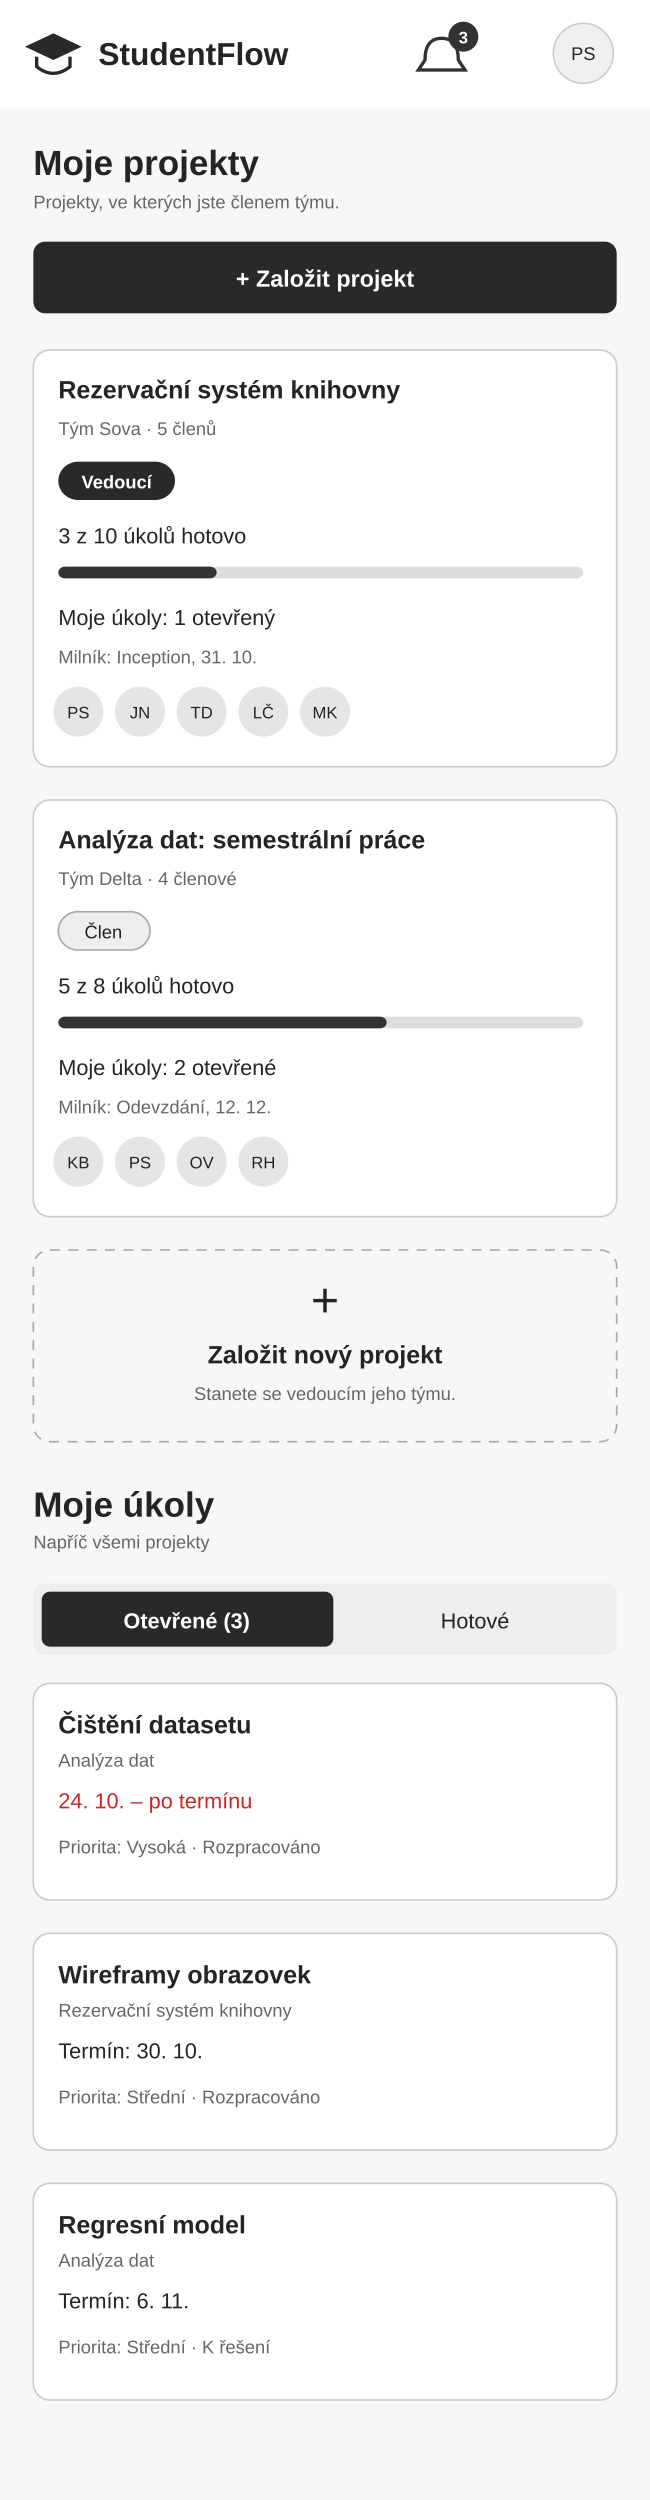
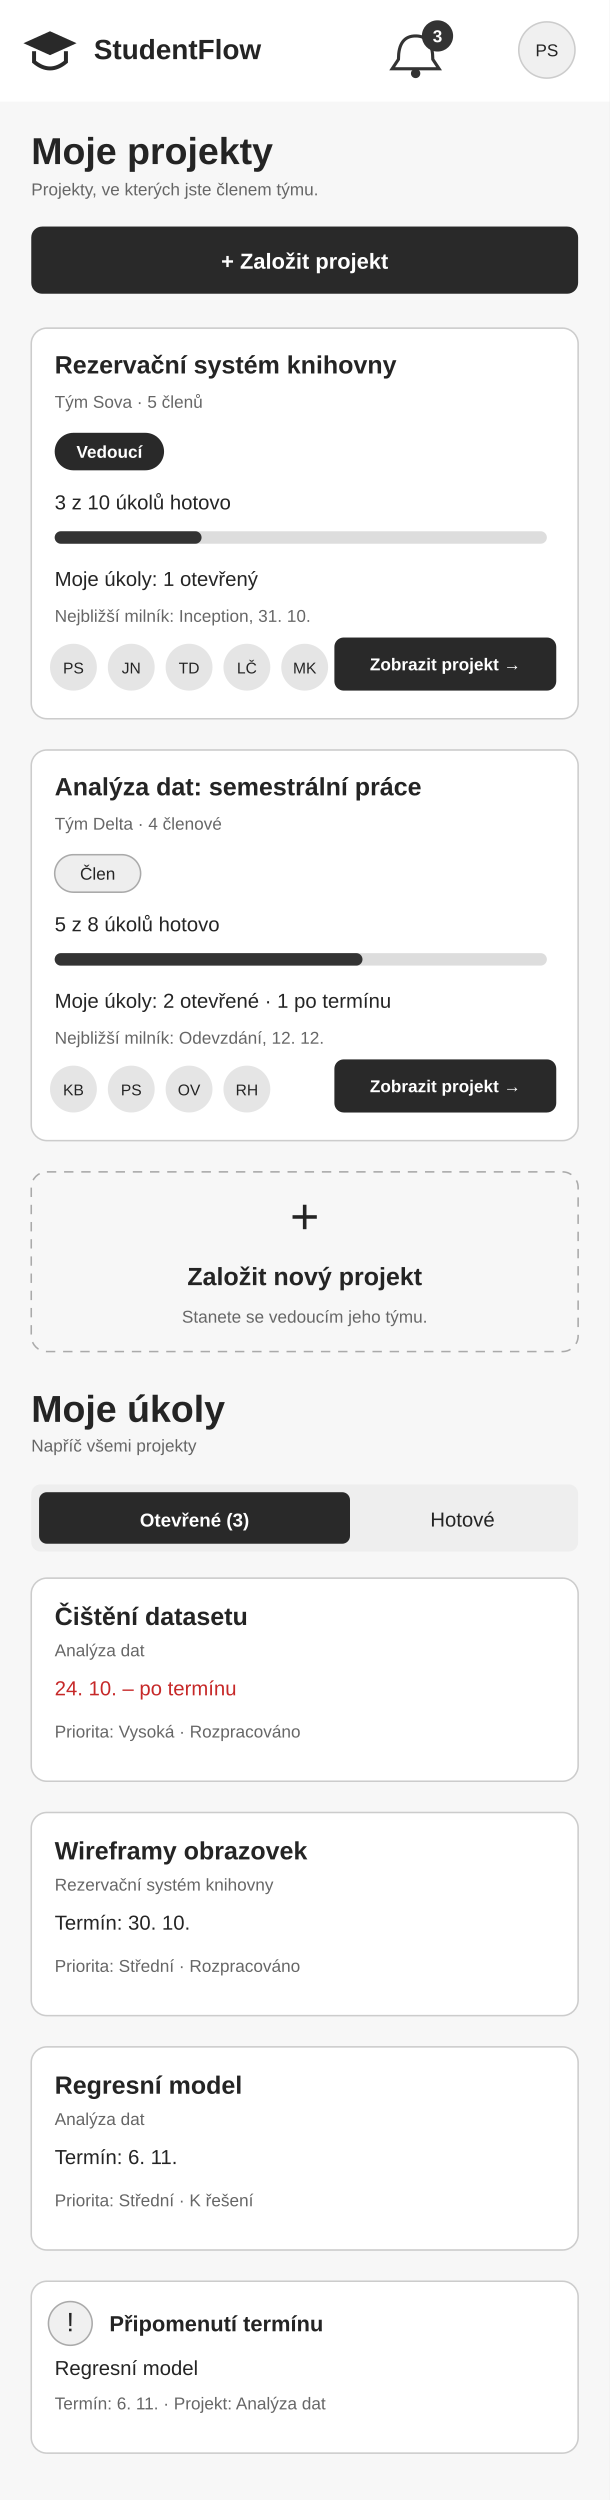
- <svg xmlns="http://www.w3.org/2000/svg" width="390" height="1500" viewBox="0 0 390 1500">
+ <svg xmlns="http://www.w3.org/2000/svg" width="390" height="1600" viewBox="0 0 390 1600">
  <style>
    text { font-family: Arial, sans-serif; fill: #242424; }
-     .heading { font-size: 21px; font-weight: bold; }
-     .title { font-size: 15px; font-weight: bold; }
+     .heading { font-size: 24px; font-weight: bold; }
+     .title { font-size: 16px; font-weight: bold; }
    .normal { font-size: 13px; }
    .small { font-size: 11px; fill: #666; }
-     .card { fill: white; stroke: #ccc; }
+     .card { fill: #fff; stroke: #ccc; }
    .dark { fill: #292929; }
    .button-text { fill: #fff; font-weight: bold; }
    .danger { fill: #c62828; }
+     .avatar { fill: #e5e5e5; }
+     .avatar-text { font-size: 10px; text-anchor: middle; }
+     .project-button-text { fill: #fff; font-size: 11px; font-weight: bold; text-anchor: middle; }
+     a { cursor: pointer; }
  </style>
-   <rect width="390" height="1500" fill="#f7f7f7" />
-   <rect width="390" height="65" fill="white" />
-   <path d="M15 28 L32 20 L49 28 L32 36 Z" fill="#292929" />
-   <path d="M22 34 V40 Q32 48 42 40 V34" stroke="#292929" stroke-width="2" fill="none" />
-   <text x="59" y="39" font-size="19" font-weight="bold">StudentFlow</text>
-   <path d="M255 36 Q255 23 265 23            Q275 23 275 36 L279 42 H251 Z" fill="none" stroke="#333" stroke-width="2" />
-   <circle cx="278" cy="22" r="9" fill="#333" />
-   <text x="278" y="26" font-size="10" text-anchor="middle" class="button-text">3</text>
+   <rect width="390" height="1600" fill="#f7f7f7" />
+   <rect width="390" height="65" fill="#fff" />
+   <a href="#dashboard">
+     <g transform="translate(15 20) scale(0.85)">
+       <path d="M0 9 L20 0 L40 9 L20 18 Z" fill="#292929" />
+       <path d="M8 15 V23 Q20 33 32 23 V15" fill="none" stroke="#292929" stroke-width="3" />
+     </g>
+     <text x="60.05" y="37.85" font-size="17.85" font-weight="bold">StudentFlow</text>
+   </a>
+   <g transform="translate(250 21)">
+     <path d="M5 17 Q5 2 16 2 Q27 2 27 17 L31 23 H1 Z" fill="none" stroke="#333" stroke-width="2" />
+     <circle cx="16" cy="26" r="3" fill="#333" />
+     <circle cx="30" cy="2" r="10" fill="#333" />
+     <text x="30" y="6" font-size="11" class="button-text" text-anchor="middle">3</text>
+   </g>
  <circle cx="350" cy="32" r="18" fill="#f0f0f0" stroke="#ccc" />
  <text x="350" y="36" font-size="11" text-anchor="middle">PS</text>
  <text x="20" y="105" class="heading">Moje projekty</text>
-   <text x="20" y="125" class="small">
-     Projekty, ve kterých jste členem týmu.
-   </text>
+   <text x="20" y="125" class="small">Projekty, ve kterých jste členem týmu.</text>
  <rect x="20" y="145" width="350" height="43" rx="7" class="dark" />
-   <text x="195" y="172" font-size="14" text-anchor="middle" class="button-text">
-     + Založit projekt
-   </text>
-   <rect x="20" y="210" width="350" height="250" rx="10" class="card" />
-   <text x="35" y="239" class="title">
-     Rezervační systém knihovny
-   </text>
-   <text x="35" y="261" class="small">
-     Tým Sova · 5 členů
-   </text>
-   <rect x="35" y="277" width="70" height="23" rx="12" class="dark" />
-   <text x="70" y="293" font-size="11" text-anchor="middle" class="button-text">
-     Vedoucí
-   </text>
-   <text x="35" y="326" class="normal">
-     3 z 10 úkolů hotovo
-   </text>
-   <rect x="35" y="340" width="315" height="7" rx="4" fill="#ddd" />
-   <rect x="35" y="340" width="95" height="7" rx="4" fill="#333" />
-   <text x="35" y="375" class="normal">
-     Moje úkoly: 1 otevřený
-   </text>
-   <text x="35" y="398" class="small">
-     Milník: Inception, 31. 10.
-   </text>
-   <g>
-     <circle cx="47" cy="427" r="15" fill="#e5e5e5" />
-     <circle cx="84" cy="427" r="15" fill="#e5e5e5" />
-     <circle cx="121" cy="427" r="15" fill="#e5e5e5" />
-     <circle cx="158" cy="427" r="15" fill="#e5e5e5" />
-     <circle cx="195" cy="427" r="15" fill="#e5e5e5" />
-     <g font-size="10" text-anchor="middle">
-       <text x="47" y="431">PS</text>
-       <text x="84" y="431">JN</text>
-       <text x="121" y="431">TD</text>
-       <text x="158" y="431">LČ</text>
-       <text x="195" y="431">MK</text>
+   <text x="195" y="172" font-size="14" text-anchor="middle" class="button-text">+ Založit projekt</text>
+   <a href="#detail-projektu-rezervacni-system">
+     <rect x="20" y="210" width="350" height="250" rx="10" class="card" />
+     <text x="35" y="239" class="title">Rezervační systém knihovny</text>
+     <text x="35" y="261" class="small">Tým Sova · 5 členů</text>
+     <rect x="35" y="277" width="70" height="24" rx="12" class="dark" />
+     <text x="70" y="293" font-size="11" text-anchor="middle" class="button-text">Vedoucí</text>
+     <text x="35" y="326" class="normal">3 z 10 úkolů hotovo</text>
+     <rect x="35" y="340" width="315" height="8" rx="4" fill="#ddd" />
+     <rect x="35" y="340" width="94" height="8" rx="4" fill="#333" />
+     <text x="35" y="375" class="normal">Moje úkoly: 1 otevřený</text>
+     <text x="35" y="398" class="small">Nejbližší milník: Inception, 31. 10.</text>
+     <g>
+       <circle cx="47" cy="427" r="15" class="avatar" />
+       <circle cx="84" cy="427" r="15" class="avatar" />
+       <circle cx="121" cy="427" r="15" class="avatar" />
+       <circle cx="158" cy="427" r="15" class="avatar" />
+       <circle cx="195" cy="427" r="15" class="avatar" />
+       <g class="avatar-text">
+         <text x="47" y="431">PS</text>
+         <text x="84" y="431">JN</text>
+         <text x="121" y="431">TD</text>
+         <text x="158" y="431">LČ</text>
+         <text x="195" y="431">MK</text>
+       </g>
    </g>
-   </g>
-   <rect x="20" y="480" width="350" height="250" rx="10" class="card" />
-   <text x="35" y="509" class="title">
-     Analýza dat: semestrální práce
-   </text>
-   <text x="35" y="531" class="small">
-     Tým Delta · 4 členové
-   </text>
-   <rect x="35" y="547" width="55" height="23" rx="12" fill="#eee" stroke="#aaa" />
-   <text x="62" y="563" font-size="11" text-anchor="middle">Člen</text>
-   <text x="35" y="596" class="normal">
-     5 z 8 úkolů hotovo
-   </text>
-   <rect x="35" y="610" width="315" height="7" rx="4" fill="#ddd" />
-   <rect x="35" y="610" width="197" height="7" rx="4" fill="#333" />
-   <text x="35" y="645" class="normal">
-     Moje úkoly: 2 otevřené
-   </text>
-   <text x="35" y="668" class="small">
-     Milník: Odevzdání, 12. 12.
-   </text>
-   <g>
-     <circle cx="47" cy="697" r="15" fill="#e5e5e5" />
-     <circle cx="84" cy="697" r="15" fill="#e5e5e5" />
-     <circle cx="121" cy="697" r="15" fill="#e5e5e5" />
-     <circle cx="158" cy="697" r="15" fill="#e5e5e5" />
-     <g font-size="10" text-anchor="middle">
-       <text x="47" y="701">KB</text>
-       <text x="84" y="701">PS</text>
-       <text x="121" y="701">OV</text>
-       <text x="158" y="701">RH</text>
+     <rect x="214" y="408" width="142" height="34" rx="6" class="dark" />
+     <text x="285" y="429" class="project-button-text">Zobrazit projekt →</text>
+   </a>
+   <a href="#detail-projektu-analyza-dat">
+     <rect x="20" y="480" width="350" height="250" rx="10" class="card" />
+     <text x="35" y="509" class="title">Analýza dat: semestrální práce</text>
+     <text x="35" y="531" class="small">Tým Delta · 4 členové</text>
+     <rect x="35" y="547" width="55" height="24" rx="12" fill="#eee" stroke="#aaa" />
+     <text x="62.5" y="563" font-size="11" text-anchor="middle">Člen</text>
+     <text x="35" y="596" class="normal">5 z 8 úkolů hotovo</text>
+     <rect x="35" y="610" width="315" height="8" rx="4" fill="#ddd" />
+     <rect x="35" y="610" width="197" height="8" rx="4" fill="#333" />
+     <text x="35" y="645" class="normal">Moje úkoly: 2 otevřené · 1 po termínu</text>
+     <text x="35" y="668" class="small">Nejbližší milník: Odevzdání, 12. 12.</text>
+     <g>
+       <circle cx="47" cy="697" r="15" class="avatar" />
+       <circle cx="84" cy="697" r="15" class="avatar" />
+       <circle cx="121" cy="697" r="15" class="avatar" />
+       <circle cx="158" cy="697" r="15" class="avatar" />
+       <g class="avatar-text">
+         <text x="47" y="701">KB</text>
+         <text x="84" y="701">PS</text>
+         <text x="121" y="701">OV</text>
+         <text x="158" y="701">RH</text>
+       </g>
    </g>
-   </g>
-   <rect x="20" y="750" width="350" height="115" rx="10" fill="none" stroke="#aaa" stroke-dasharray="6 5" />
-   <text x="195" y="790" font-size="29" text-anchor="middle">+</text>
-   <text x="195" y="818" class="title" text-anchor="middle">
-     Založit nový projekt
-   </text>
-   <text x="195" y="840" class="small" text-anchor="middle">
-     Stanete se vedoucím jeho týmu.
-   </text>
-   <text x="20" y="910" class="heading">
-     Moje úkoly
-   </text>
-   <text x="20" y="929" class="small">
-     Napříč všemi projekty
-   </text>
-   <rect x="20" y="950" width="350" height="43" rx="7" fill="#eee" />
-   <rect x="25" y="955" width="175" height="33" rx="5" class="dark" />
-   <text x="112" y="977" font-size="13" text-anchor="middle" class="button-text">
-     Otevřené (3)
-   </text>
-   <text x="285" y="977" font-size="13" text-anchor="middle">Hotové</text>
+     <rect x="214" y="678" width="142" height="34" rx="6" class="dark" />
+     <text x="285" y="699" class="project-button-text">Zobrazit projekt →</text>
+   </a>
+   <a href="#zalozit-projekt">
+     <rect x="20" y="750" width="350" height="115" rx="10" fill="none" stroke="#aaa" stroke-dasharray="6 5" />
+     <text x="195" y="789.5" font-size="32" text-anchor="middle">+</text>
+     <text x="195" y="822.5" class="title" text-anchor="middle">Založit nový projekt</text>
+     <text x="195" y="846.5" class="small" text-anchor="middle">Stanete se vedoucím jeho týmu.</text>
+   </a>
+   <text x="20" y="910" class="heading">Moje úkoly</text>
+   <text x="20" y="929" class="small">Napříč všemi projekty</text>
+   <rect x="20" y="950" width="350" height="43" rx="6" fill="#eee" />
+   <rect x="25" y="955" width="199" height="33" rx="5" class="dark" />
+   <text x="124.5" y="977" font-size="12" text-anchor="middle" class="button-text">Otevřené (3)</text>
+   <text x="296" y="977" class="normal" text-anchor="middle">Hotové</text>
  <rect x="20" y="1010" width="350" height="130" rx="10" class="card" />
-   <text x="35" y="1040" class="title">
-     Čištění datasetu
-   </text>
-   <text x="35" y="1060" class="small">
-     Analýza dat
-   </text>
-   <text x="35" y="1085" class="danger normal">
-     24. 10. – po termínu
-   </text>
-   <text x="35" y="1112" class="small">
-     Priorita: Vysoká · Rozpracováno
-   </text>
+   <text x="35" y="1040" class="title">Čištění datasetu</text>
+   <text x="35" y="1060" class="small">Analýza dat</text>
+   <text x="35" y="1085" class="danger normal">24. 10. – po termínu</text>
+   <text x="35" y="1112" class="small">Priorita: Vysoká · Rozpracováno</text>
  <rect x="20" y="1160" width="350" height="130" rx="10" class="card" />
-   <text x="35" y="1190" class="title">
-     Wireframy obrazovek
-   </text>
-   <text x="35" y="1210" class="small">
-     Rezervační systém knihovny
-   </text>
-   <text x="35" y="1235" class="normal">
-     Termín: 30. 10.
-   </text>
-   <text x="35" y="1262" class="small">
-     Priorita: Střední · Rozpracováno
-   </text>
+   <text x="35" y="1190" class="title">Wireframy obrazovek</text>
+   <text x="35" y="1210" class="small">Rezervační systém knihovny</text>
+   <text x="35" y="1235" class="normal">Termín: 30. 10.</text>
+   <text x="35" y="1262" class="small">Priorita: Střední · Rozpracováno</text>
  <rect x="20" y="1310" width="350" height="130" rx="10" class="card" />
-   <text x="35" y="1340" class="title">
-     Regresní model
-   </text>
-   <text x="35" y="1360" class="small">
-     Analýza dat
-   </text>
-   <text x="35" y="1385" class="normal">
-     Termín: 6. 11.
-   </text>
-   <text x="35" y="1412" class="small">
-     Priorita: Střední · K řešení
-   </text>
+   <text x="35" y="1340" class="title">Regresní model</text>
+   <text x="35" y="1360" class="small">Analýza dat</text>
+   <text x="35" y="1385" class="normal">Termín: 6. 11.</text>
+   <text x="35" y="1412" class="small">Priorita: Střední · K řešení</text>
+   <rect x="20" y="1460" width="350" height="110" rx="10" class="card" />
+   <circle cx="45" cy="1487" r="14" fill="#f0f0f0" stroke="#aaa" />
+   <text x="45" y="1492" font-size="17" text-anchor="middle">!</text>
+   <text x="70" y="1492" font-size="14" font-weight="bold">Připomenutí termínu</text>
+   <text x="35" y="1520" class="normal">Regresní model</text>
+   <text x="35" y="1542" class="small">Termín: 6. 11. · Projekt: Analýza dat</text>
</svg>
